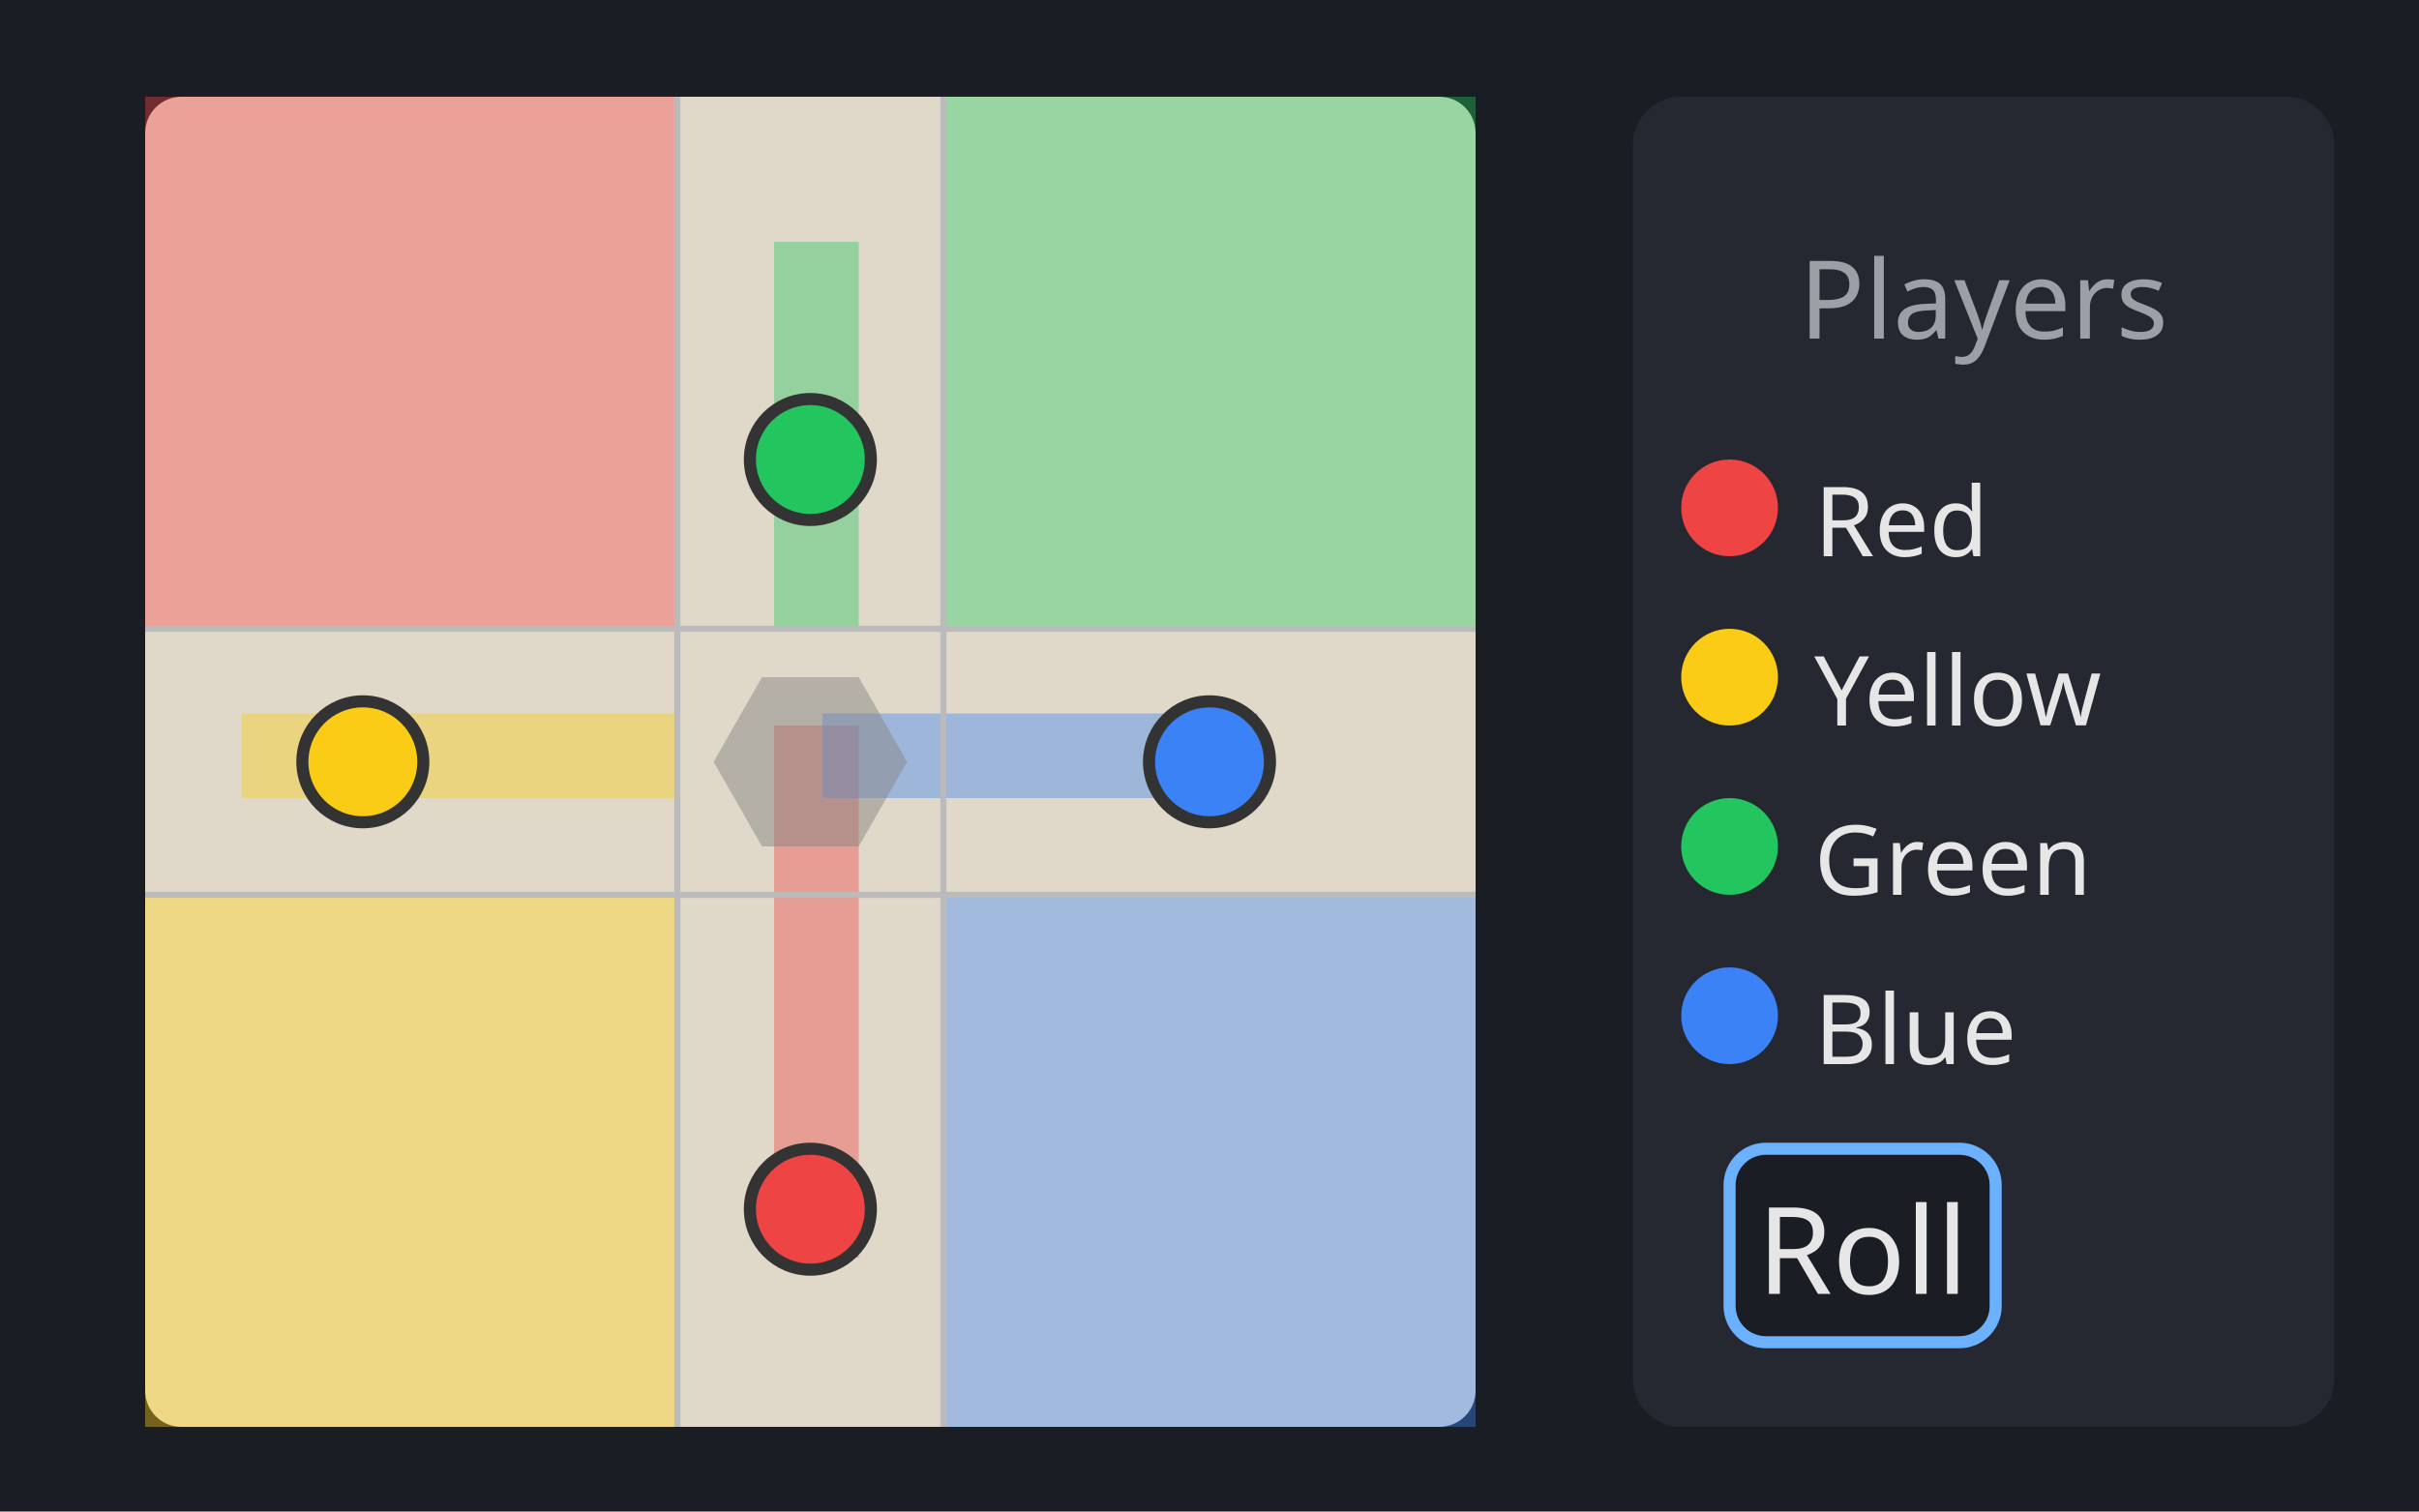
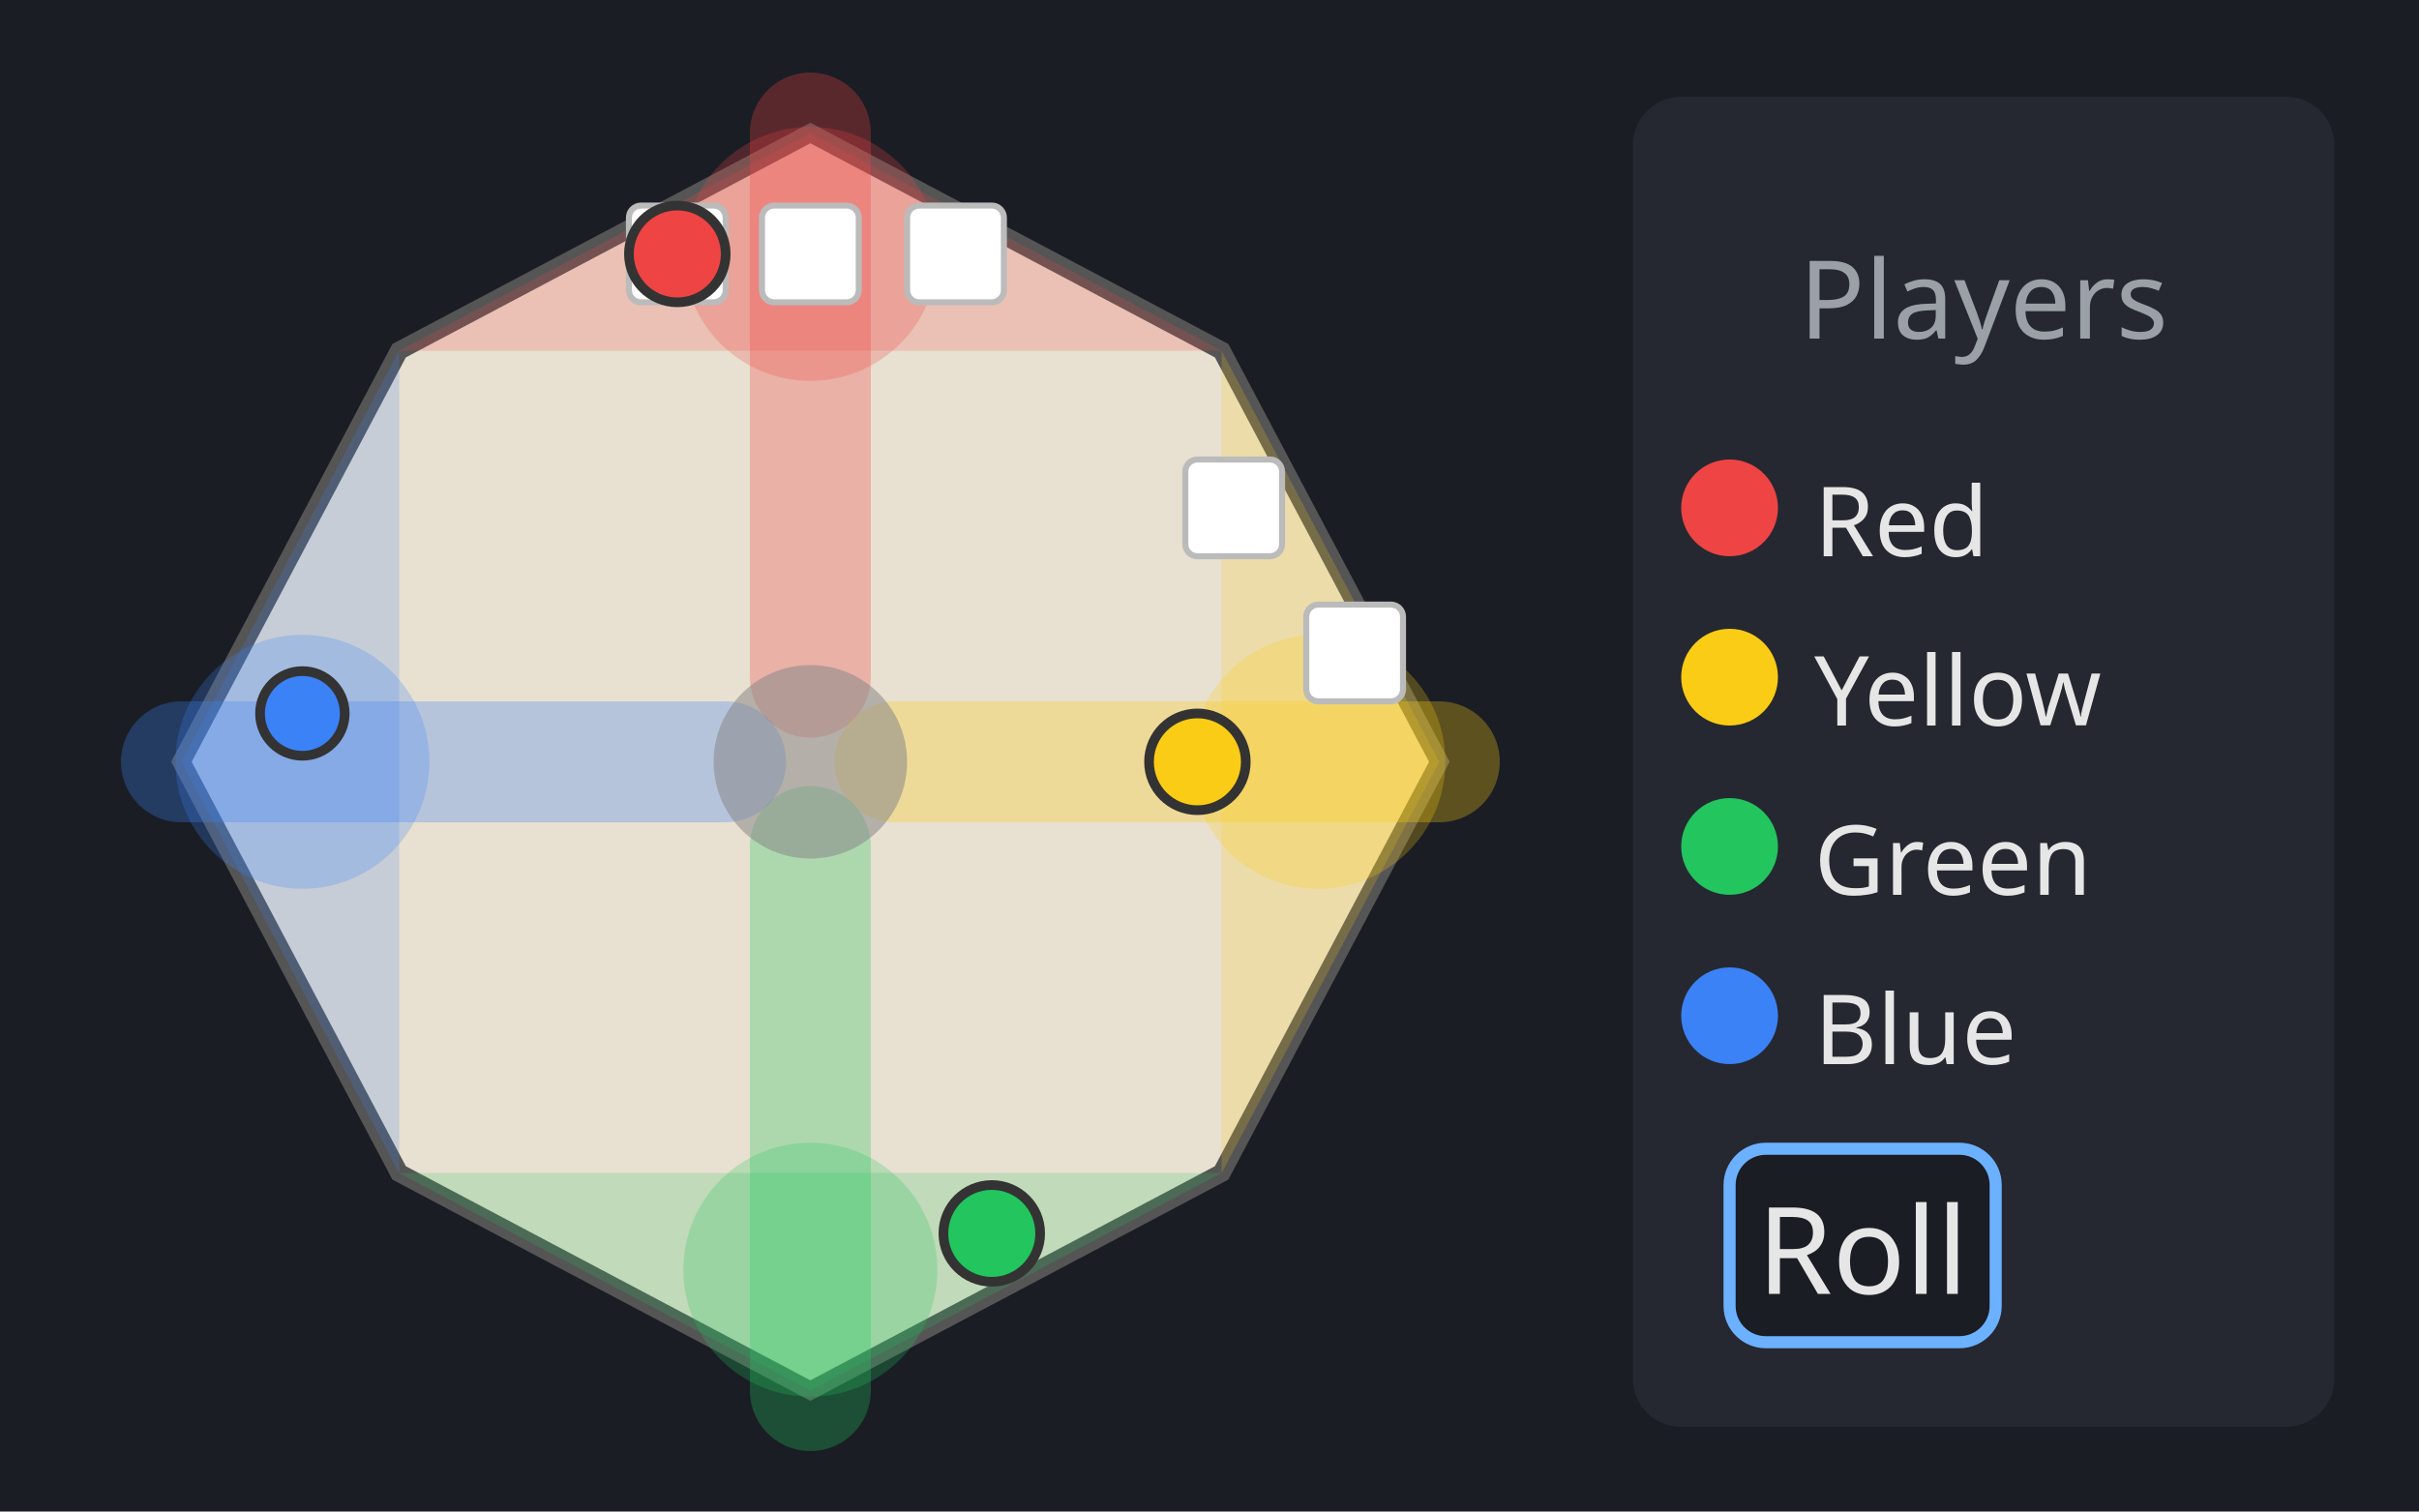
<svg xmlns="http://www.w3.org/2000/svg" viewBox="0 0 200 125" role="img" aria-label="Ludo thumbnail">
  <rect width="200" height="125" fill="#1a1d24" />
-   <rect x="12" y="8" width="110" height="110" fill="#e8e0d0" rx="3" />
-   <rect x="12" y="8" width="44" height="44" fill="#ef4444" opacity="0.4" />
-   <rect x="78" y="8" width="44" height="44" fill="#22c55e" opacity="0.4" />
-   <rect x="12" y="74" width="44" height="44" fill="#facc15" opacity="0.4" />
-   <rect x="78" y="74" width="44" height="44" fill="#3b82f6" opacity="0.4" />
-   <rect x="56" y="8" width="22" height="110" fill="#e0d8c8" />
-   <rect x="12" y="52" width="110" height="22" fill="#e0d8c8" />
-   <rect x="64" y="60" width="7" height="44" fill="#ef4444" opacity="0.4" />
-   <rect x="64" y="20" width="7" height="32" fill="#22c55e" opacity="0.4" />
-   <rect x="20" y="59" width="36" height="7" fill="#facc15" opacity="0.4" />
-   <rect x="68" y="59" width="36" height="7" fill="#3b82f6" opacity="0.4" />
-   <polygon points="63,56 71,56 75,63 71,70 63,70 59,63" fill="#888" opacity="0.5" />
-   <g stroke="#bbb" stroke-width="0.5" fill="none">
-     <line x1="56" y1="8" x2="56" y2="118" />
-     <line x1="78" y1="8" x2="78" y2="118" />
-     <line x1="12" y1="52" x2="122" y2="52" />
-     <line x1="12" y1="74" x2="122" y2="74" />
-   </g>
-   <circle cx="67" cy="100" r="5" fill="#ef4444" stroke="#333" stroke-width="1" />
-   <circle cx="30" cy="63" r="5" fill="#facc15" stroke="#333" stroke-width="1" />
-   <circle cx="67" cy="38" r="5" fill="#22c55e" stroke="#333" stroke-width="1" />
-   <circle cx="100" cy="63" r="5" fill="#3b82f6" stroke="#333" stroke-width="1" />
+   <polygon points="67,11 101,29 119,63 101,97 67,115 33,97 15,63 33,29" fill="#e8e0d0" stroke="#555" stroke-width="1.5" />
+   <polygon points="67,11 33,29 101,29" fill="#ef4444" opacity="0.2" />
+   <polygon points="119,63 101,29 101,97" fill="#facc15" opacity="0.2" />
+   <polygon points="67,115 101,97 33,97" fill="#22c55e" opacity="0.2" />
+   <polygon points="15,63 33,97 33,29" fill="#3b82f6" opacity="0.2" />
+   <line x1="67" y1="11" x2="67" y2="56" stroke="#ef4444" stroke-width="10" opacity="0.3" stroke-linecap="round" />
+   <line x1="119" y1="63" x2="74" y2="63" stroke="#facc15" stroke-width="10" opacity="0.3" stroke-linecap="round" />
+   <line x1="67" y1="115" x2="67" y2="70" stroke="#22c55e" stroke-width="10" opacity="0.3" stroke-linecap="round" />
+   <line x1="15" y1="63" x2="60" y2="63" stroke="#3b82f6" stroke-width="10" opacity="0.3" stroke-linecap="round" />
+   <circle cx="67" cy="63" r="8" fill="#888" opacity="0.55" />
+   <circle cx="67" cy="21" r="10" fill="#ef4444" opacity="0.25" stroke="#ef4444" stroke-width="1" />
+   <circle cx="109" cy="63" r="10" fill="#facc15" opacity="0.25" stroke="#facc15" stroke-width="1" />
+   <circle cx="67" cy="105" r="10" fill="#22c55e" opacity="0.25" stroke="#22c55e" stroke-width="1" />
+   <circle cx="25" cy="63" r="10" fill="#3b82f6" opacity="0.25" stroke="#3b82f6" stroke-width="1" />
+   <rect x="52" y="17" width="8" height="8" fill="#fff" stroke="#bbb" stroke-width="0.5" rx="1" />
+   <rect x="63" y="17" width="8" height="8" fill="#fff" stroke="#bbb" stroke-width="0.5" rx="1" />
+   <rect x="75" y="17" width="8" height="8" fill="#fff" stroke="#bbb" stroke-width="0.5" rx="1" />
+   <rect x="98" y="38" width="8" height="8" fill="#fff" stroke="#bbb" stroke-width="0.5" rx="1" />
+   <rect x="108" y="50" width="8" height="8" fill="#fff" stroke="#bbb" stroke-width="0.5" rx="1" />
+   <circle cx="56" cy="21" r="4" fill="#ef4444" stroke="#333" stroke-width="0.8" />
+   <circle cx="99" cy="63" r="4" fill="#facc15" stroke="#333" stroke-width="0.8" />
+   <circle cx="82" cy="102" r="4" fill="#22c55e" stroke="#333" stroke-width="0.8" />
+   <circle cx="25" cy="59" r="3.5" fill="#3b82f6" stroke="#333" stroke-width="0.8" />
  <rect x="135" y="8" width="58" height="110" fill="#252830" rx="4" />
  <text x="164" y="28" text-anchor="middle" fill="#9aa0a6" font-family="system-ui" font-size="9">Players</text>
  <circle cx="143" cy="42" r="4" fill="#ef4444" />
  <text x="150" y="46" fill="#e6e6e6" font-family="system-ui" font-size="8">Red</text>
  <circle cx="143" cy="56" r="4" fill="#facc15" />
  <text x="150" y="60" fill="#e6e6e6" font-family="system-ui" font-size="8">Yellow</text>
  <circle cx="143" cy="70" r="4" fill="#22c55e" />
  <text x="150" y="74" fill="#e6e6e6" font-family="system-ui" font-size="8">Green</text>
  <circle cx="143" cy="84" r="4" fill="#3b82f6" />
  <text x="150" y="88" fill="#e6e6e6" font-family="system-ui" font-size="8">Blue</text>
  <rect x="143" y="95" width="22" height="16" fill="#1a1d24" rx="3" stroke="#6cb1ff" stroke-width="1" />
  <text x="154" y="107" text-anchor="middle" fill="#e6e6e6" font-family="system-ui" font-size="10">Roll</text>
</svg>
